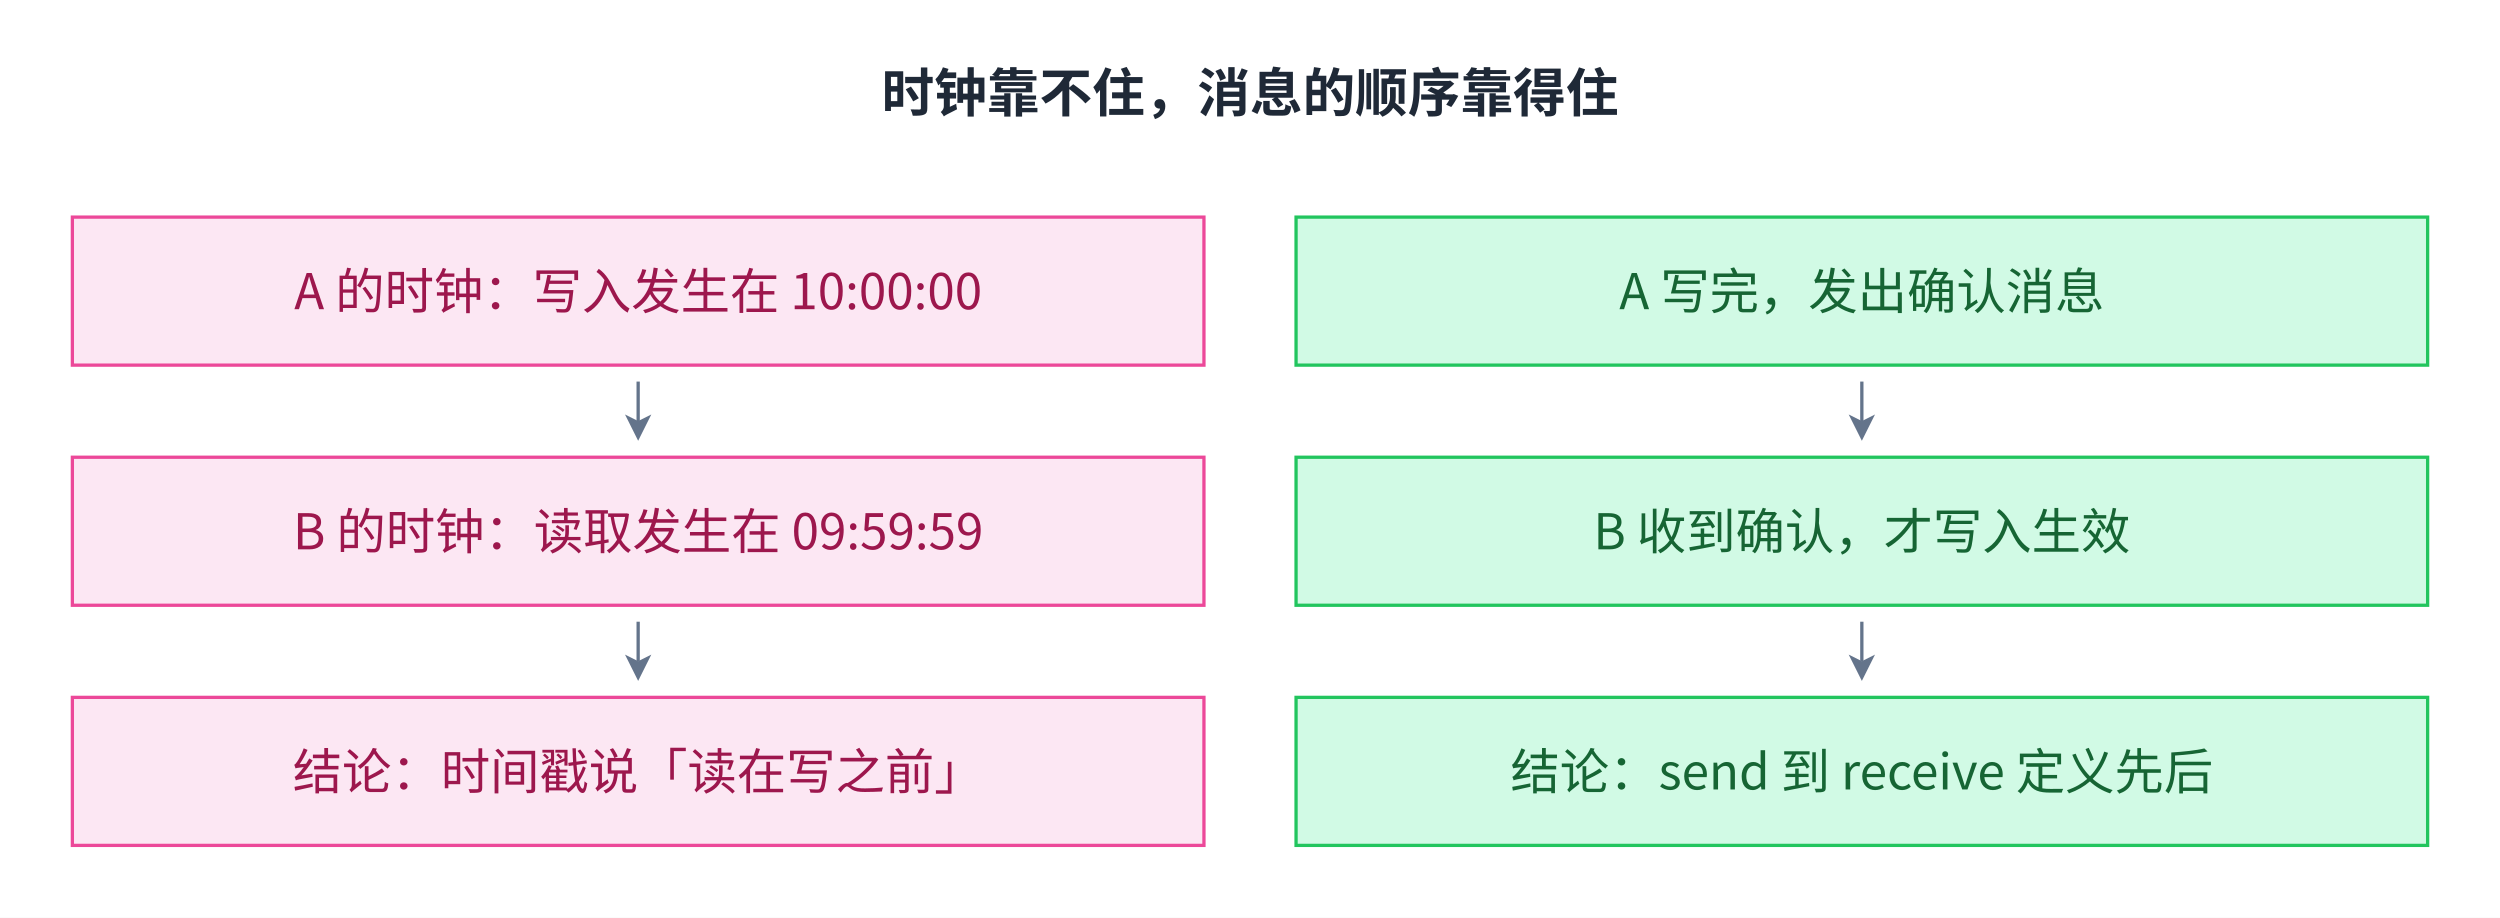
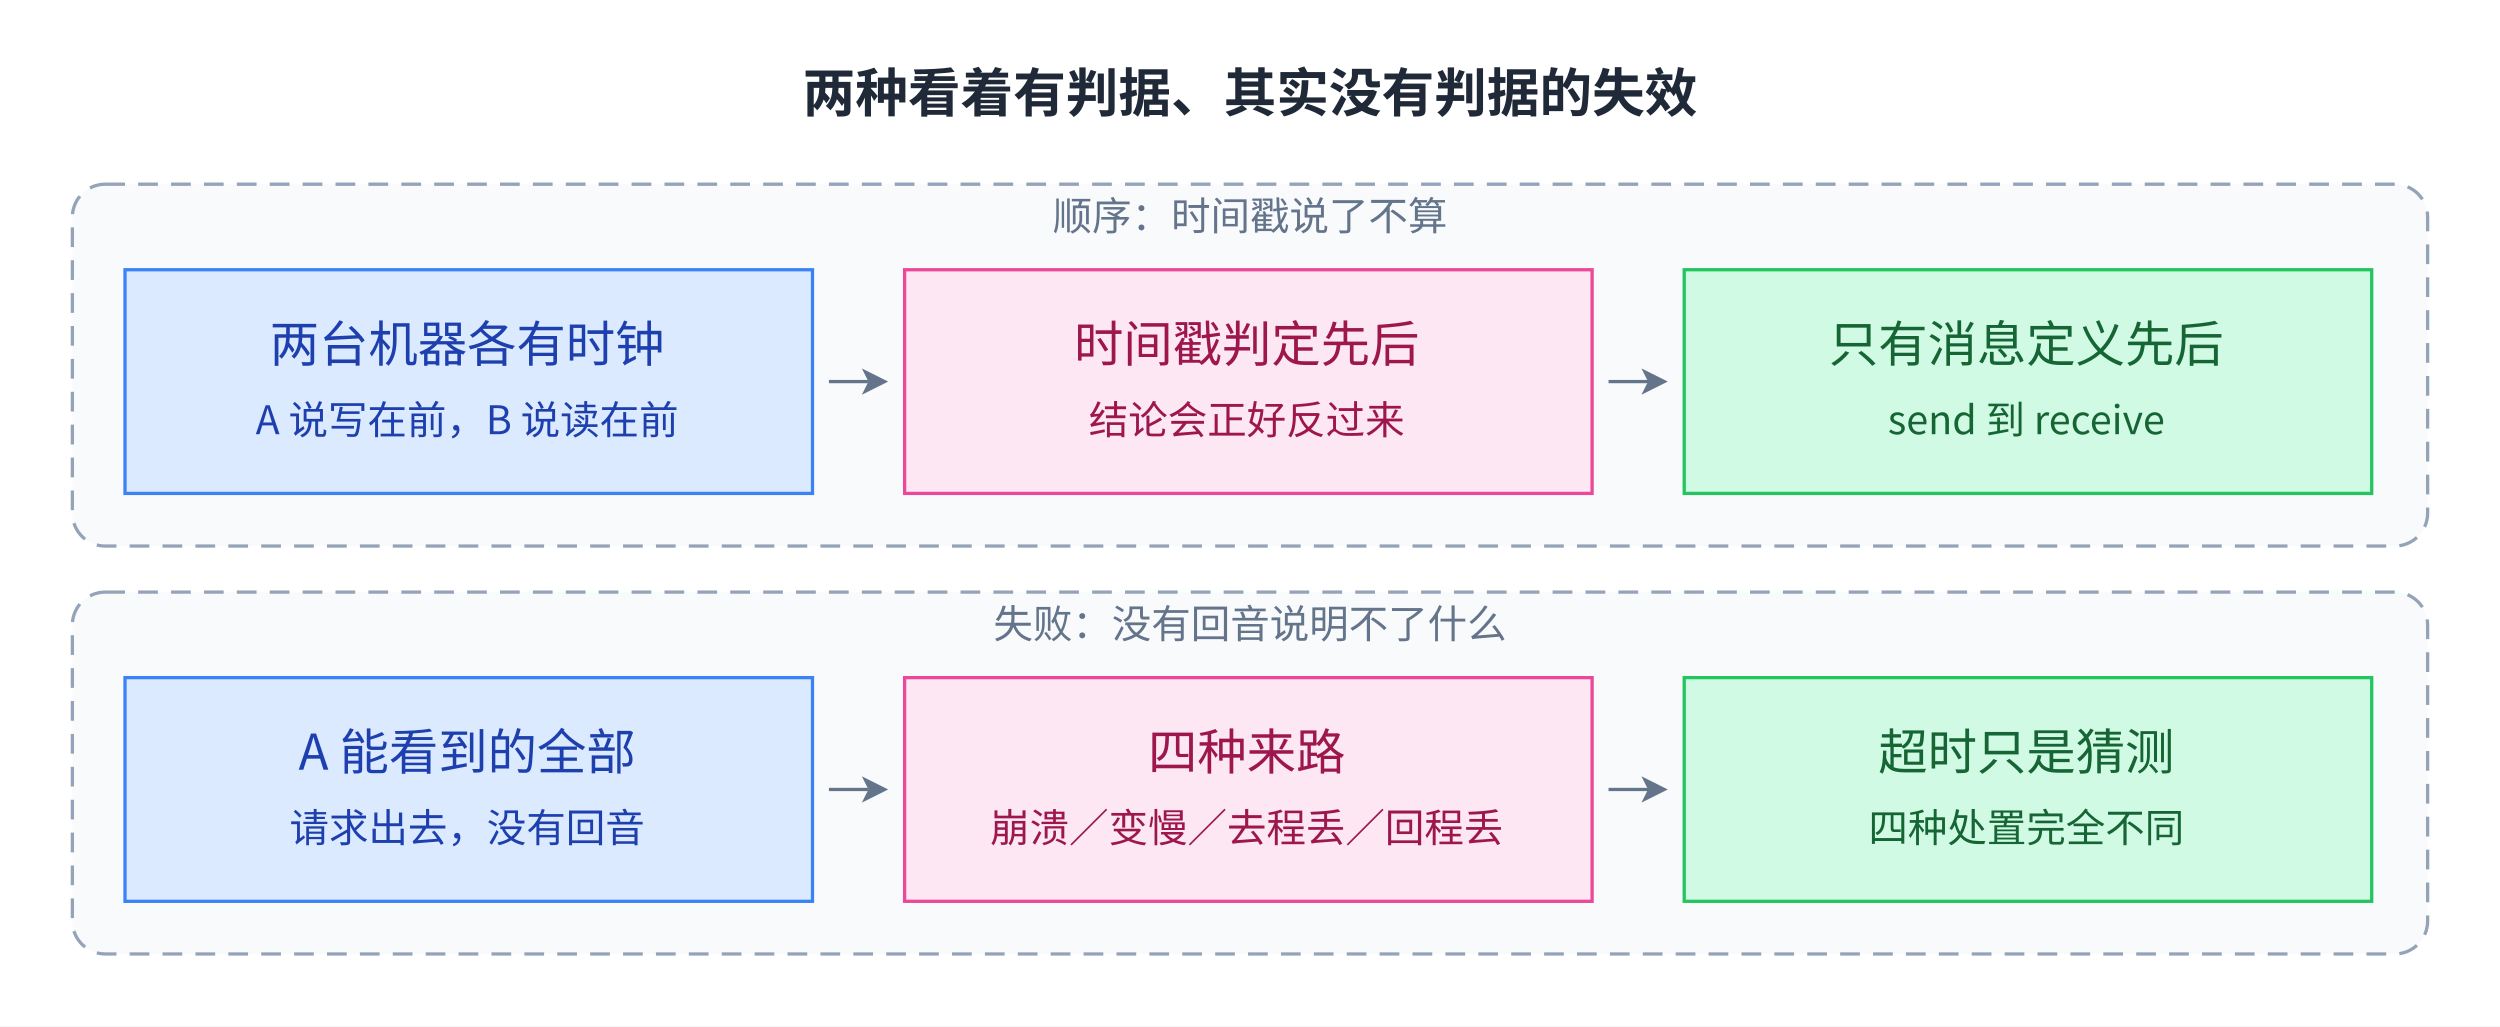
- <svg xmlns="http://www.w3.org/2000/svg" viewBox="0 0 760 279" width="760" height="279" role="img" aria-labelledby="fig-intro-12-title fig-intro-12-desc">
+ <svg xmlns="http://www.w3.org/2000/svg" viewBox="0 0 760 312" width="760" height="312" role="img" aria-labelledby="fig-intro-12-title fig-intro-12-desc">
  <defs>
    <style>
      text { font-family: 'PingFang SC', 'Microsoft YaHei', 'Noto Sans CJK SC', system-ui, sans-serif; }
    </style>
    <marker id="arrow" markerWidth="8" markerHeight="8" refX="2" refY="4" orient="auto" markerUnits="userSpaceOnUse">
      <path d="M0,0 L8,4 L0,8 L2,4 z" fill="#64748b" />
    </marker>
  </defs>
-   <rect x="0" y="0" width="760" height="279" fill="#ffffff" />
-   <text x="380" y="34" font-size="16" font-weight="600" fill="#1f2937" text-anchor="middle">时钟靠不住，消息的顺序靠得住</text>
-   <path d="M194,116 L194,128" fill="none" stroke="#64748b" marker-end="url(#arrow)" />
-   <path d="M194,189 L194,201" fill="none" stroke="#64748b" marker-end="url(#arrow)" />
-   <path d="M566,116 L566,128" fill="none" stroke="#64748b" marker-end="url(#arrow)" />
-   <path d="M566,189 L566,201" fill="none" stroke="#64748b" marker-end="url(#arrow)" />
-   <rect x="22" y="66" width="344" height="45" fill="#fce7f3" stroke="#ec4899" />
-   <text x="194" y="94" font-size="15" fill="#9d174d" text-anchor="middle">A 的时钟：写入发生在 10:00:00</text>
-   <rect x="22" y="139" width="344" height="45" fill="#fce7f3" stroke="#ec4899" />
-   <text x="194" y="167" font-size="15" fill="#9d174d" text-anchor="middle">B 的时钟：读取发生在 09:59:59</text>
-   <rect x="22" y="212" width="344" height="45" fill="#fce7f3" stroke="#ec4899" />
-   <text x="194" y="240" font-size="15" fill="#9d174d" text-anchor="middle">结论：时间戳说「读在写之前」</text>
-   <rect x="394" y="66" width="344" height="45" fill="#d1fae5" stroke="#22c55e" />
-   <text x="566" y="94" font-size="15" fill="#166534" text-anchor="middle">A 写完，发出确认消息</text>
-   <rect x="394" y="139" width="344" height="45" fill="#d1fae5" stroke="#22c55e" />
-   <text x="566" y="167" font-size="15" fill="#166534" text-anchor="middle">B 收到确认，才写入生效</text>
-   <rect x="394" y="212" width="344" height="45" fill="#d1fae5" stroke="#22c55e" />
-   <text x="566" y="240" font-size="15" fill="#166534" text-anchor="middle">结论：send 到 receive 定义先后</text>
+   <rect x="0" y="0" width="760" height="312" fill="#ffffff" />
+   <text x="380" y="34" font-size="16" font-weight="600" fill="#1f2937" text-anchor="middle">两种看着有判据、其实没有判据的失效</text>
+   <rect x="22" y="56" width="716" height="110" rx="10" fill="#f8fafc" stroke="#94a3b8" stroke-dasharray="6,4" />
+   <text x="380" y="70" font-size="12" fill="#64748b" text-anchor="middle">顺序：时间戳说了不算</text>
+   <rect x="22" y="180" width="716" height="110" rx="10" fill="#f8fafc" stroke="#94a3b8" stroke-dasharray="6,4" />
+   <text x="380" y="194" font-size="12" fill="#64748b" text-anchor="middle">失败：没有回音说明不了什么</text>
+   <path d="M252,116 L264,116" fill="none" stroke="#64748b" marker-end="url(#arrow)" />
+   <path d="M489,116 L501,116" fill="none" stroke="#64748b" marker-end="url(#arrow)" />
+   <path d="M252,240 L264,240" fill="none" stroke="#64748b" marker-end="url(#arrow)" />
+   <path d="M489,240 L501,240" fill="none" stroke="#64748b" marker-end="url(#arrow)" />
+   <rect x="38" y="82" width="209" height="68" fill="#dbeafe" stroke="#3b82f6" />
+   <text x="142" y="110" font-size="15" fill="#1e40af" text-anchor="middle">两台机器各有时钟</text>
+   <text x="142" y="132" font-size="12" fill="#1e40af" text-anchor="middle">A 说写在前，B 说读在前</text>
+   <rect x="275" y="82" width="209" height="68" fill="#fce7f3" stroke="#ec4899" />
+   <text x="379" y="110" font-size="15" fill="#9d174d" text-anchor="middle">时间戳判定先后</text>
+   <text x="379" y="132" font-size="12" fill="#9d174d" text-anchor="middle">结论会正好反过来</text>
+   <rect x="512" y="82" width="209" height="68" fill="#d1fae5" stroke="#22c55e" />
+   <text x="616" y="110" font-size="15" fill="#166534" text-anchor="middle">只有消息定义先后</text>
+   <text x="616" y="132" font-size="12" fill="#166534" text-anchor="middle">send 到 receive</text>
+   <rect x="38" y="206" width="209" height="68" fill="#dbeafe" stroke="#3b82f6" />
+   <text x="142" y="234" font-size="15" fill="#1e40af" text-anchor="middle">A 能看到的全部</text>
+   <text x="142" y="256" font-size="12" fill="#1e40af" text-anchor="middle">请求出去，没有回音</text>
+   <rect x="275" y="206" width="209" height="68" fill="#fce7f3" stroke="#ec4899" />
+   <text x="379" y="234" font-size="15" fill="#9d174d" text-anchor="middle">四种来路</text>
+   <text x="379" y="256" font-size="12" fill="#9d174d" text-anchor="middle">崩溃／变慢／去程丢／回程丢</text>
+   <rect x="512" y="206" width="209" height="68" fill="#d1fae5" stroke="#22c55e" />
+   <text x="616" y="234" font-size="15" fill="#166534" text-anchor="middle">超时只是猜测</text>
+   <text x="616" y="256" font-size="12" fill="#166534" text-anchor="middle">四种处置完全不同</text>
</svg>
